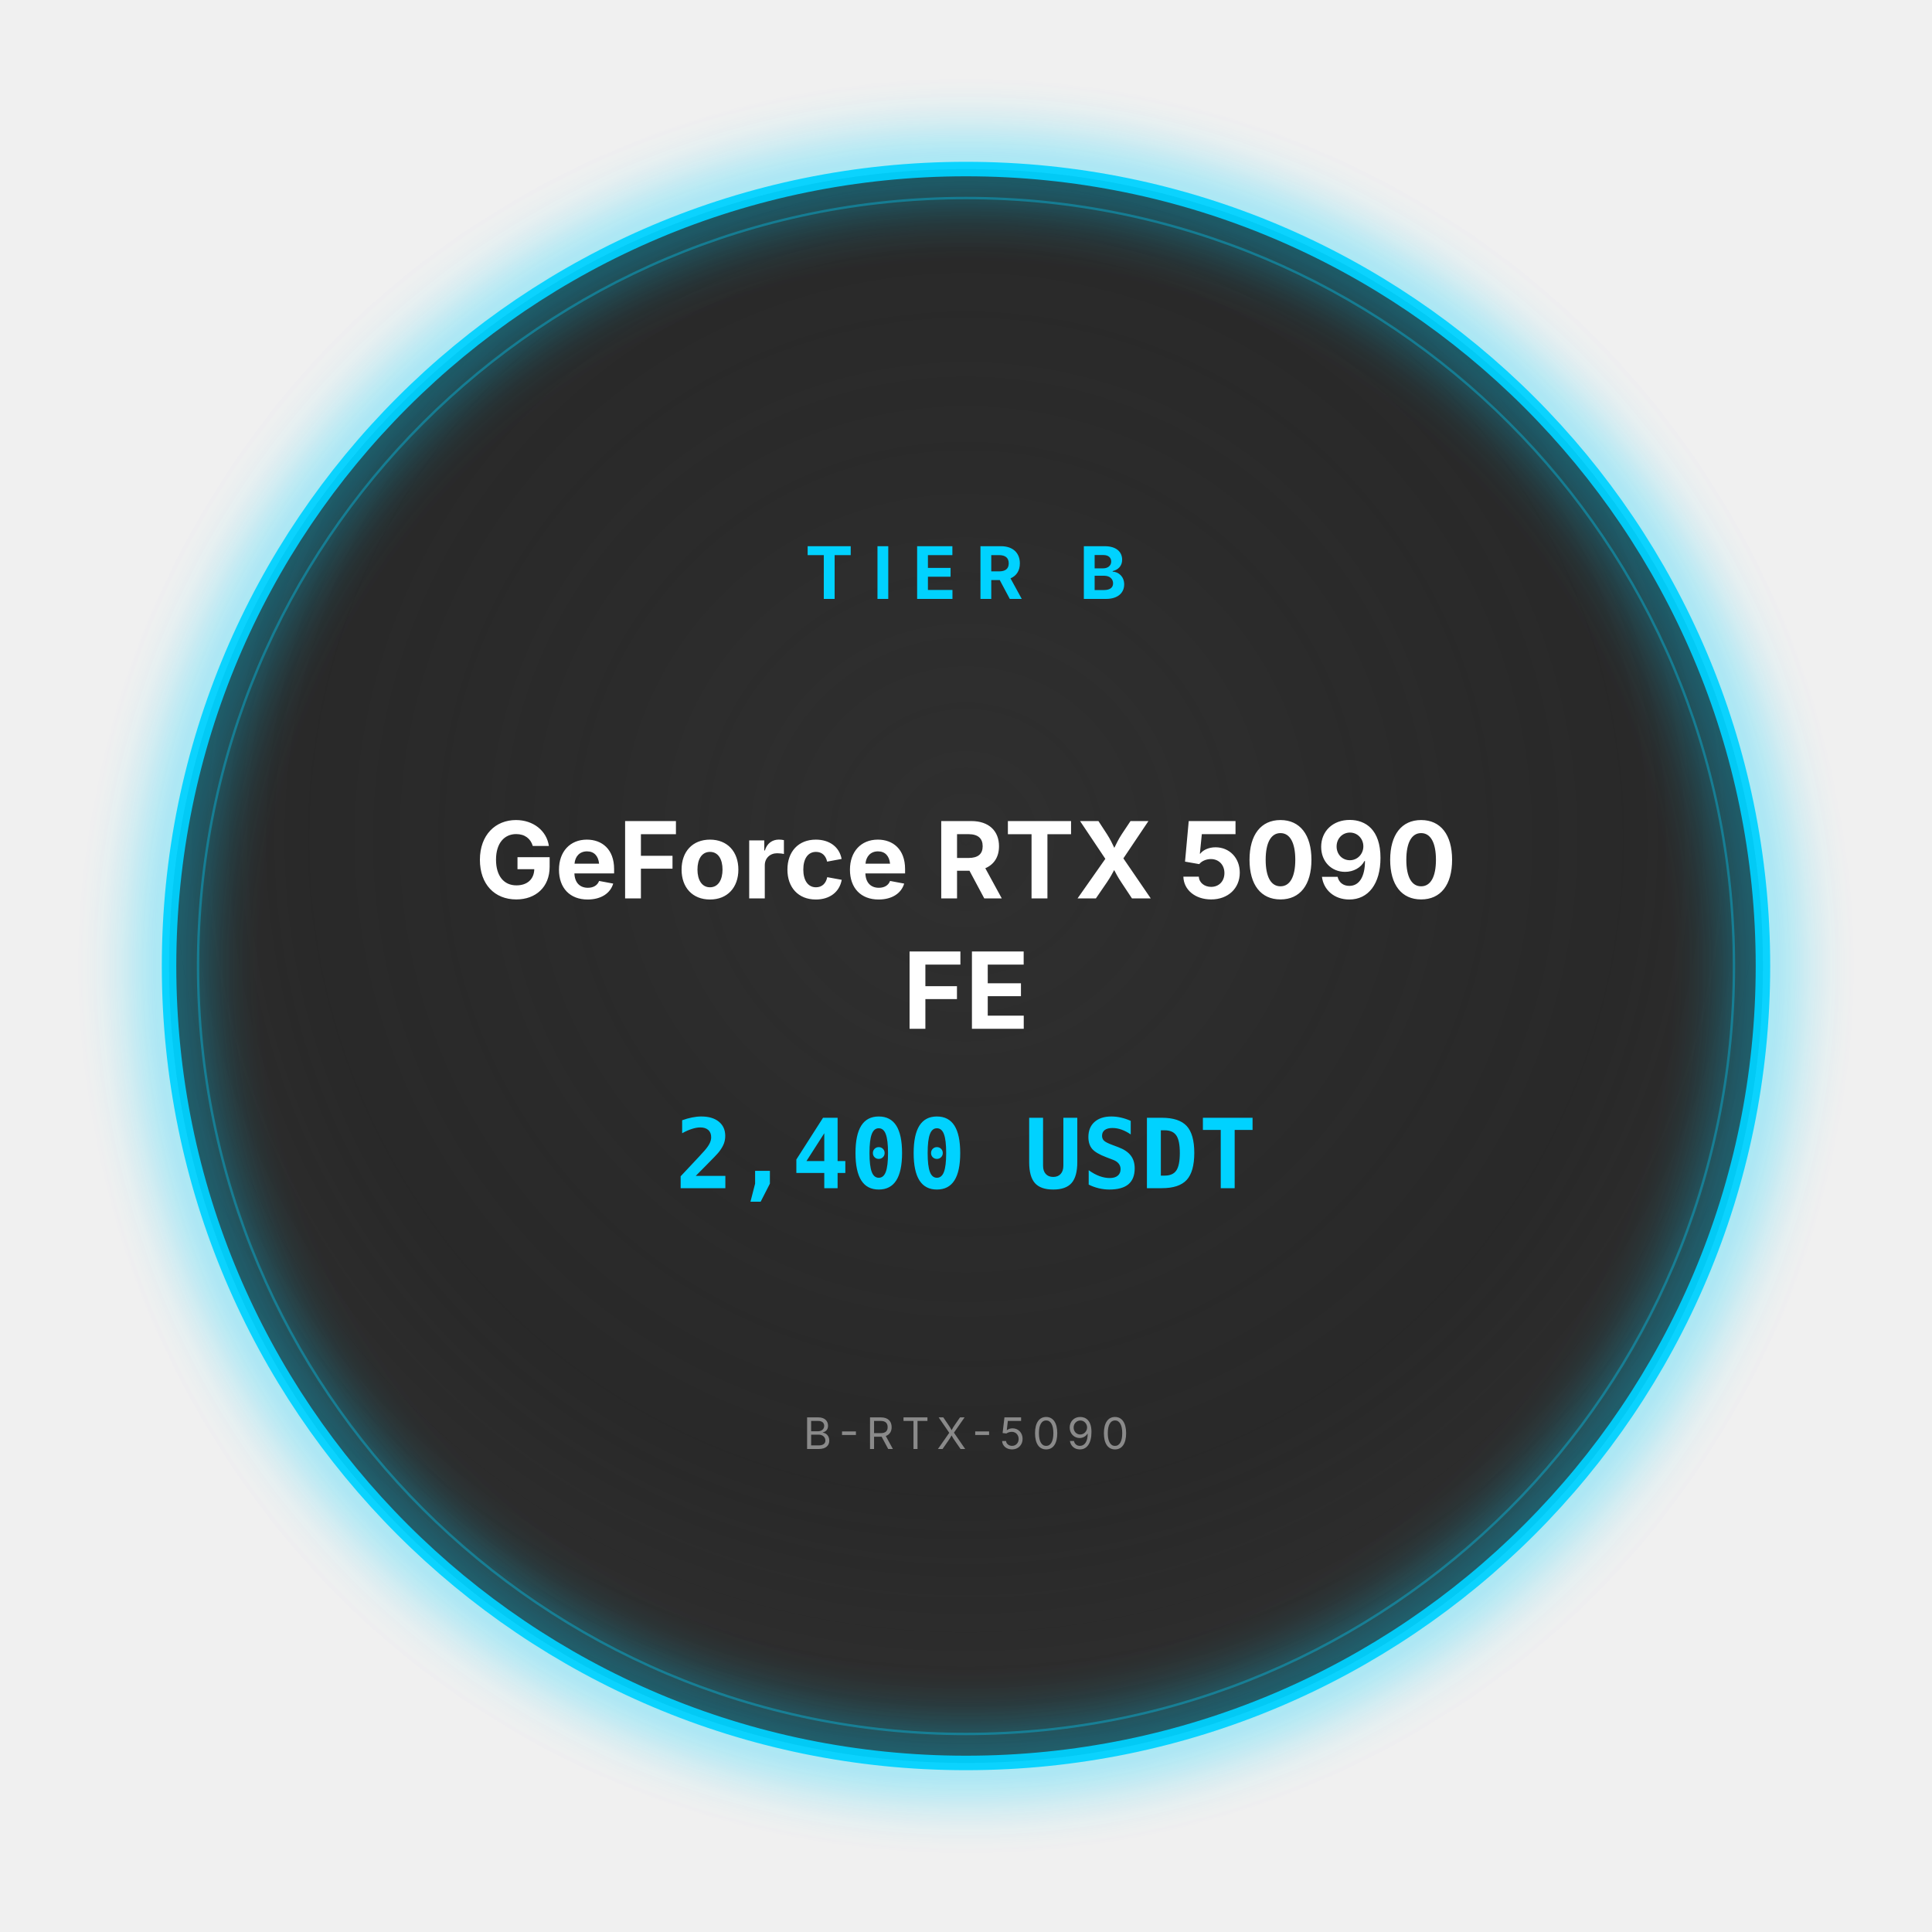
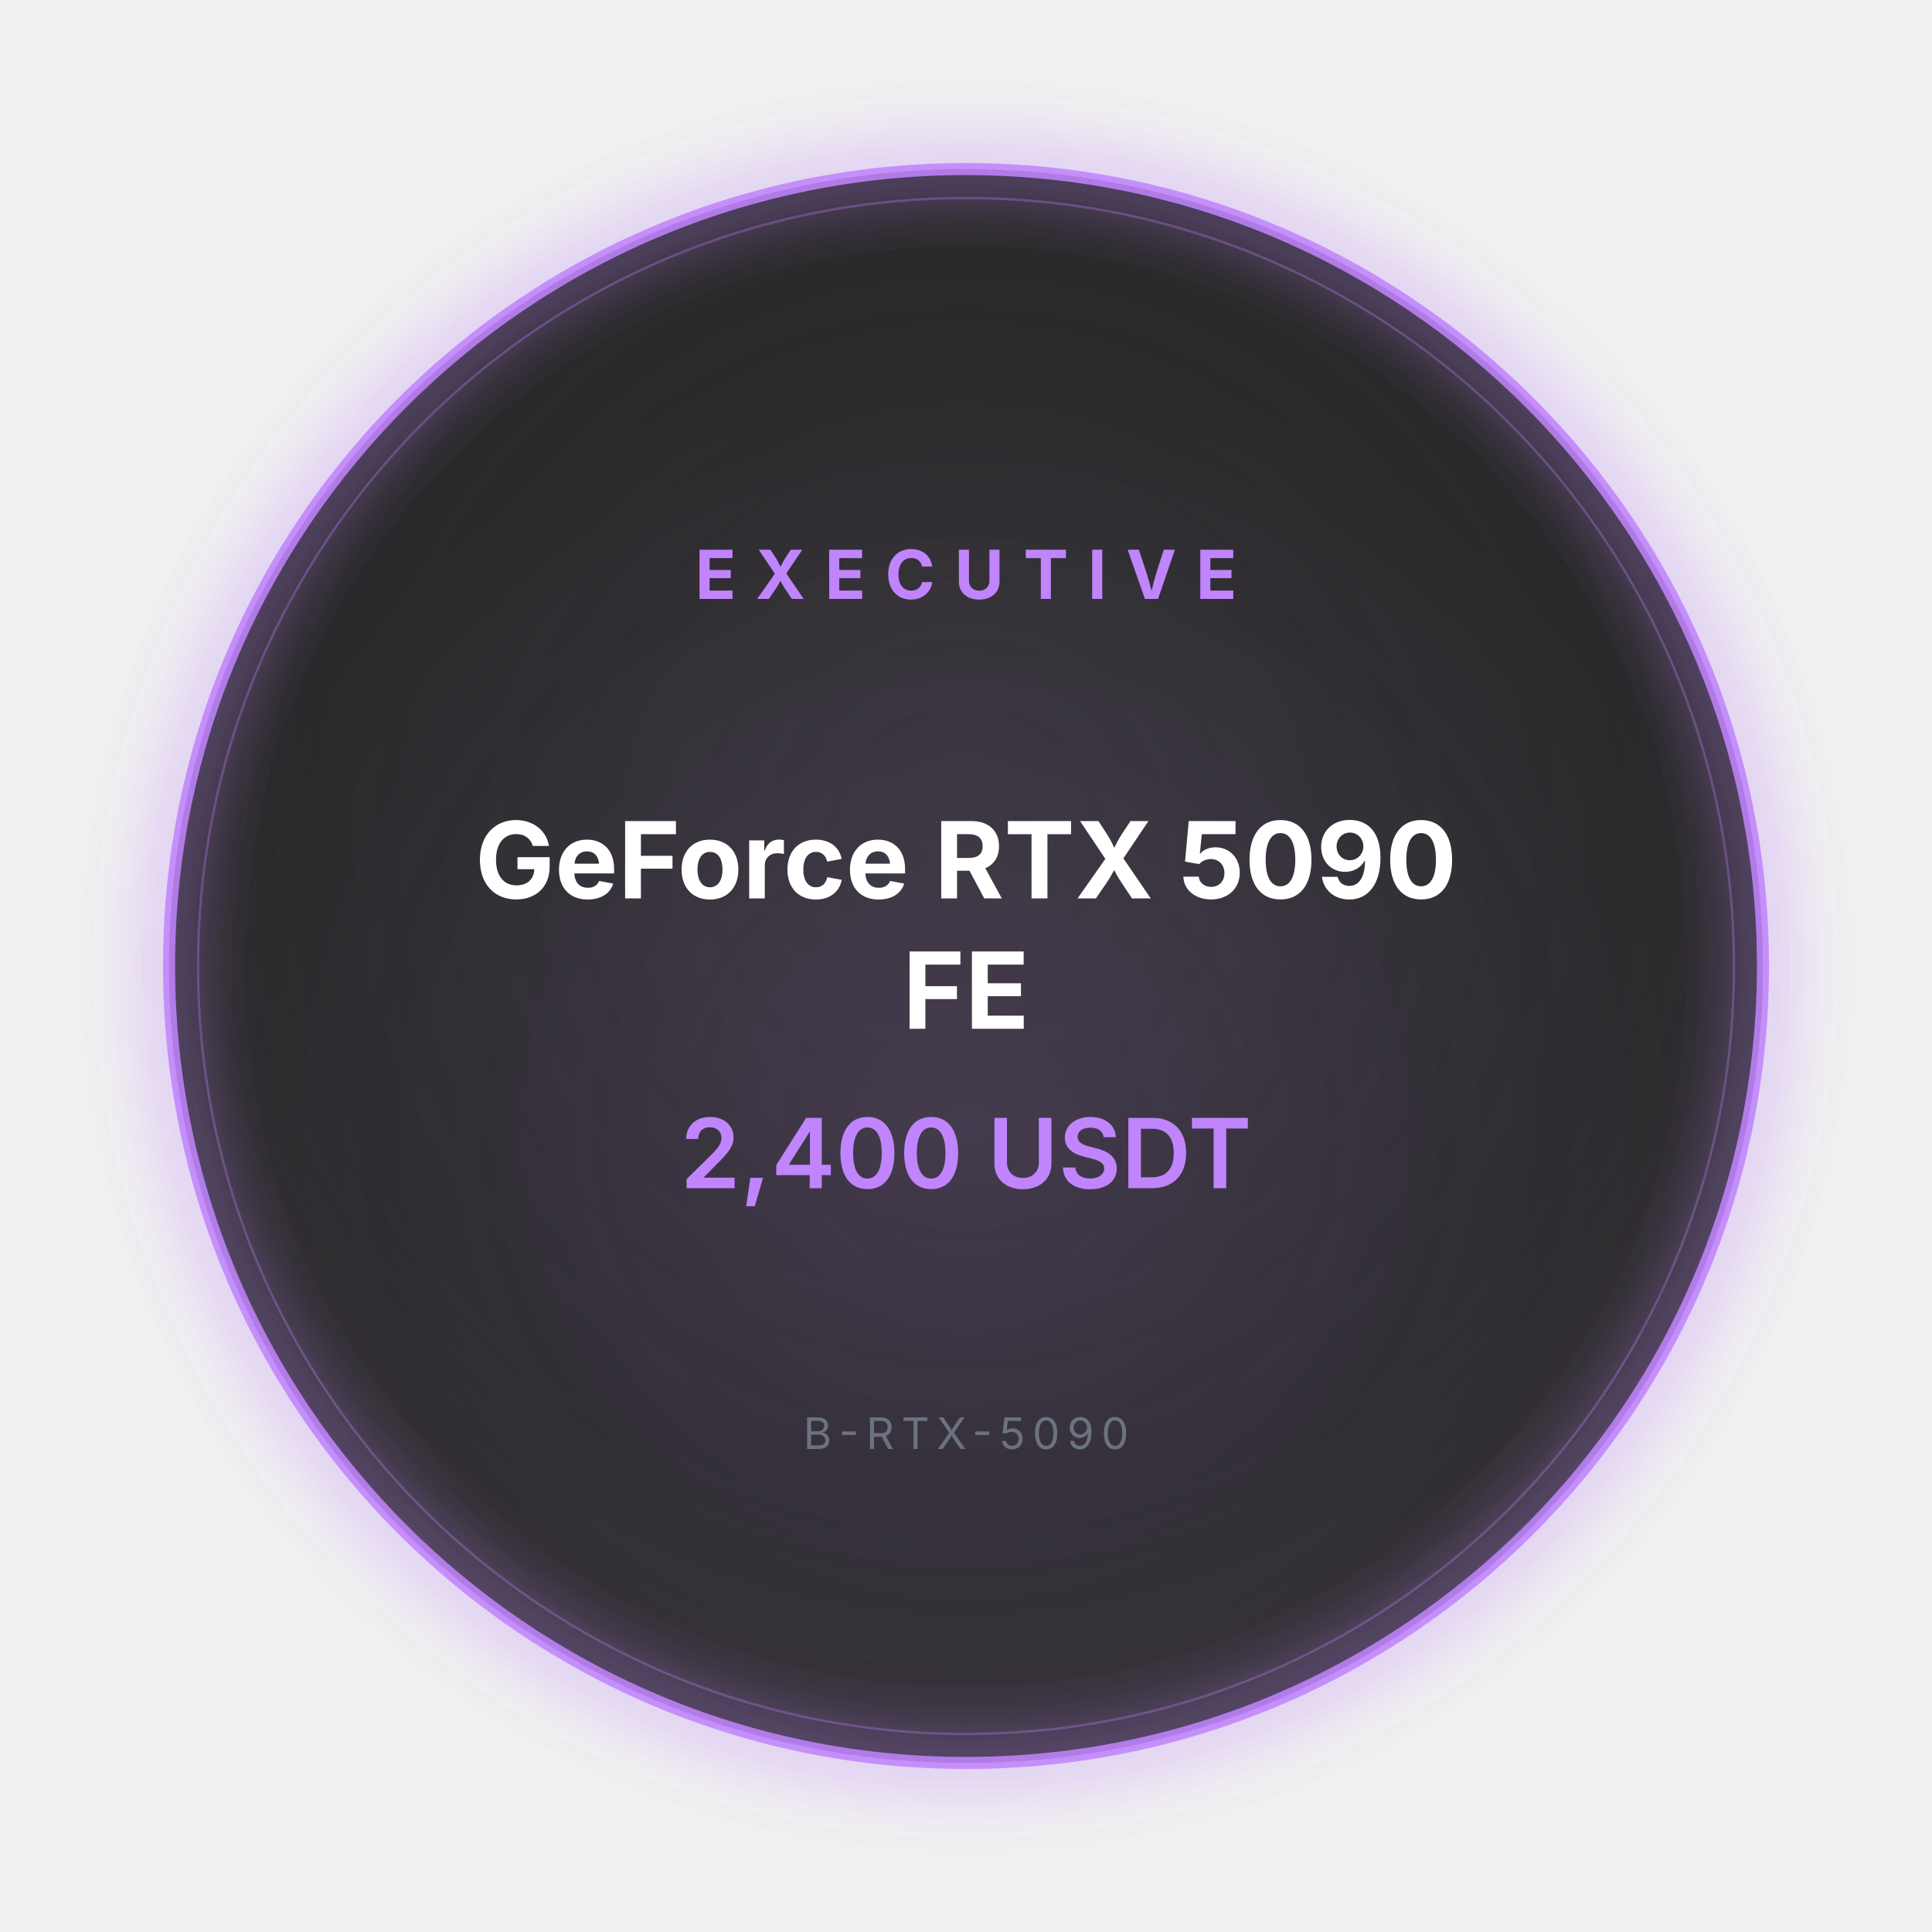
<svg xmlns="http://www.w3.org/2000/svg" width="800" height="800" viewBox="0 0 800 800" role="img" aria-label="GeForce RTX 5090 FE - 2,400 USDT">
  <defs>
    <filter id="glow" x="-30%" y="-30%" width="160%" height="160%">
      <feGaussianBlur stdDeviation="14" result="b1" />
      <feGaussianBlur stdDeviation="4" result="b2" />
      <feMerge>
        <feMergeNode in="b1" />
        <feMergeNode in="b2" />
        <feMergeNode in="SourceGraphic" />
      </feMerge>
    </filter>
    <radialGradient id="disc" cx="50%" cy="42%" r="60%">
      <stop offset="0%" stop-color="#1E1E1E" stop-opacity="0.92" />
      <stop offset="70%" stop-color="#0E0E0E" stop-opacity="0.88" />
      <stop offset="100%" stop-color="#050505" stop-opacity="0.82" />
    </radialGradient>
+     <radialGradient id="pedestal" cx="50%" cy="60%" r="50%">
+       <stop offset="0%" stop-color="#C084FC" stop-opacity="0.16" />
+       <stop offset="100%" stop-color="#C084FC" stop-opacity="0" />
+     </radialGradient>
  </defs>
-   <g font-family="Inter, 'Segoe UI', Roboto, Helvetica, Arial, sans-serif">
+   <g font-family="Cinzel, Pretendard, Inter, serif">
    <circle cx="400" cy="400" r="330" fill="url(#disc)" />
-     <circle cx="400" cy="400" r="330" fill="none" stroke="#00D2FF" stroke-width="6" filter="url(#glow)" opacity="0.95" />
-     <circle cx="400" cy="400" r="318" fill="none" stroke="#00D2FF" stroke-width="1" opacity="0.35" />
-     <text x="400" y="248" text-anchor="middle" font-size="30" font-weight="700" letter-spacing="8" fill="#00D2FF">TIER B</text>
-     <text x="400" y="372" text-anchor="middle" font-size="44" font-weight="700" fill="#FFFFFF">GeForce RTX 5090</text>
-     <text x="400" y="426" text-anchor="middle" font-size="44" font-weight="700" fill="#FFFFFF">FE</text>
-     <text x="400" y="492" text-anchor="middle" font-size="40" font-weight="600" fill="#00D2FF" font-family="'JetBrains Mono', Consolas, monospace">2,400 USDT</text>
-     <text x="400" y="600" text-anchor="middle" font-size="18" letter-spacing="3" fill="#8A8A8A">B-RTX-5090</text>
+     <circle cx="400" cy="400" r="330" fill="url(#pedestal)" />
+     <circle cx="400" cy="400" r="330" fill="none" stroke="#C084FC" stroke-width="5" filter="url(#glow)" opacity="0.9" />
+     <circle cx="400" cy="400" r="318" fill="none" stroke="#C084FC" stroke-width="1" opacity="0.3" />
+     <text x="400" y="248" text-anchor="middle" font-size="28" font-weight="700" letter-spacing="8" fill="#C084FC">EXECUTIVE</text>
+     <text x="400" y="372" text-anchor="middle" font-size="44" font-weight="700" fill="#FFFFFF" font-family="Pretendard, Inter, Arial, sans-serif">GeForce RTX 5090</text>
+     <text x="400" y="426" text-anchor="middle" font-size="44" font-weight="700" fill="#FFFFFF" font-family="Pretendard, Inter, Arial, sans-serif">FE</text>
+     <text x="400" y="492" text-anchor="middle" font-size="40" font-weight="600" fill="#C084FC" font-family="Pretendard, Inter, Consolas, monospace">2,400 USDT</text>
+     <text x="400" y="600" text-anchor="middle" font-size="18" letter-spacing="3" fill="#6B7280" font-family="Inter, Arial, sans-serif">B-RTX-5090</text>
  </g>
</svg>
